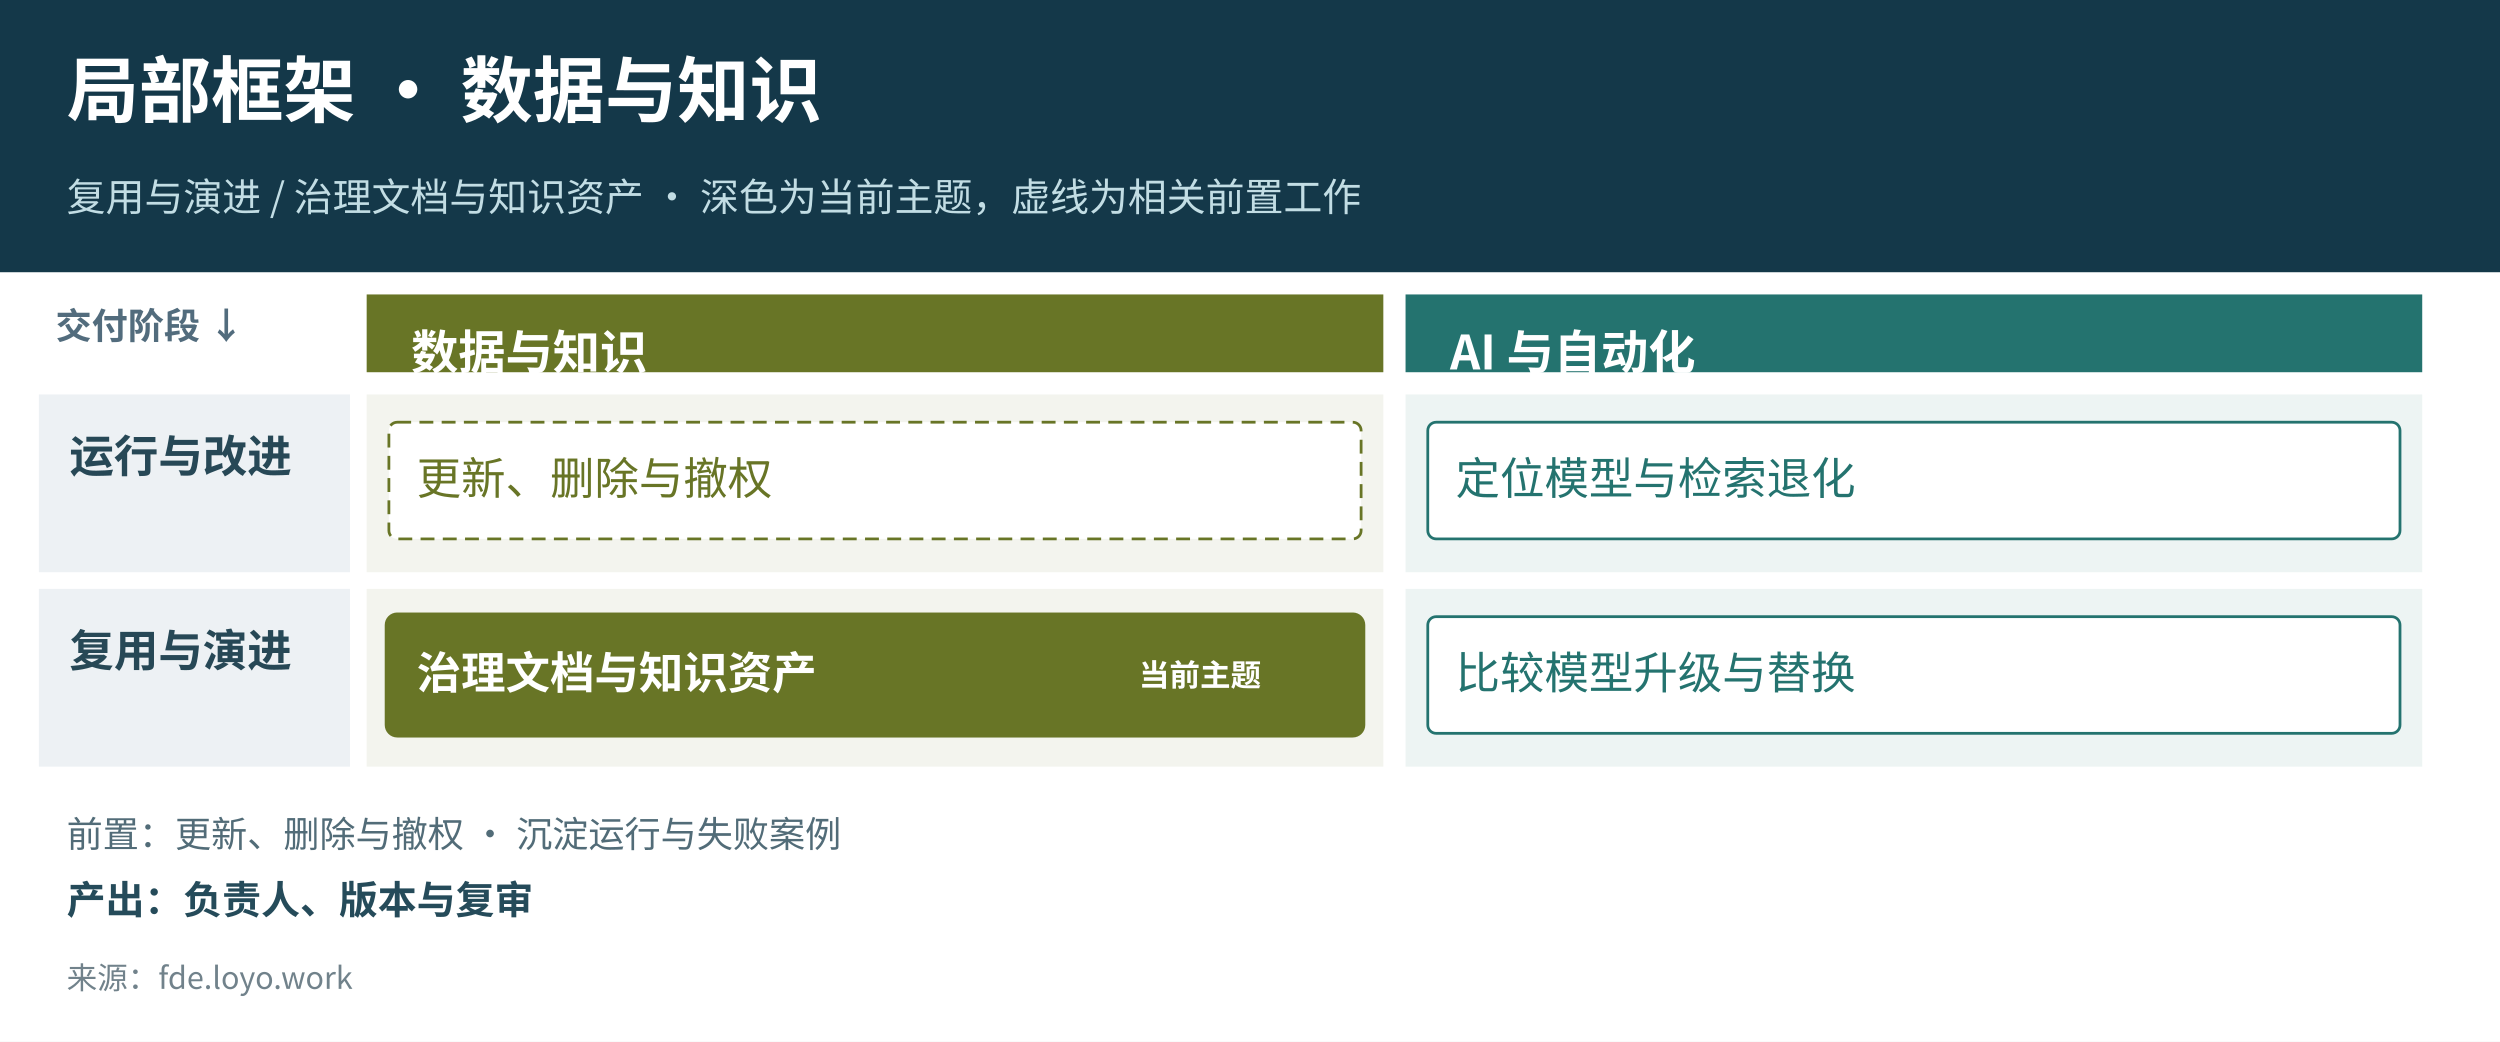
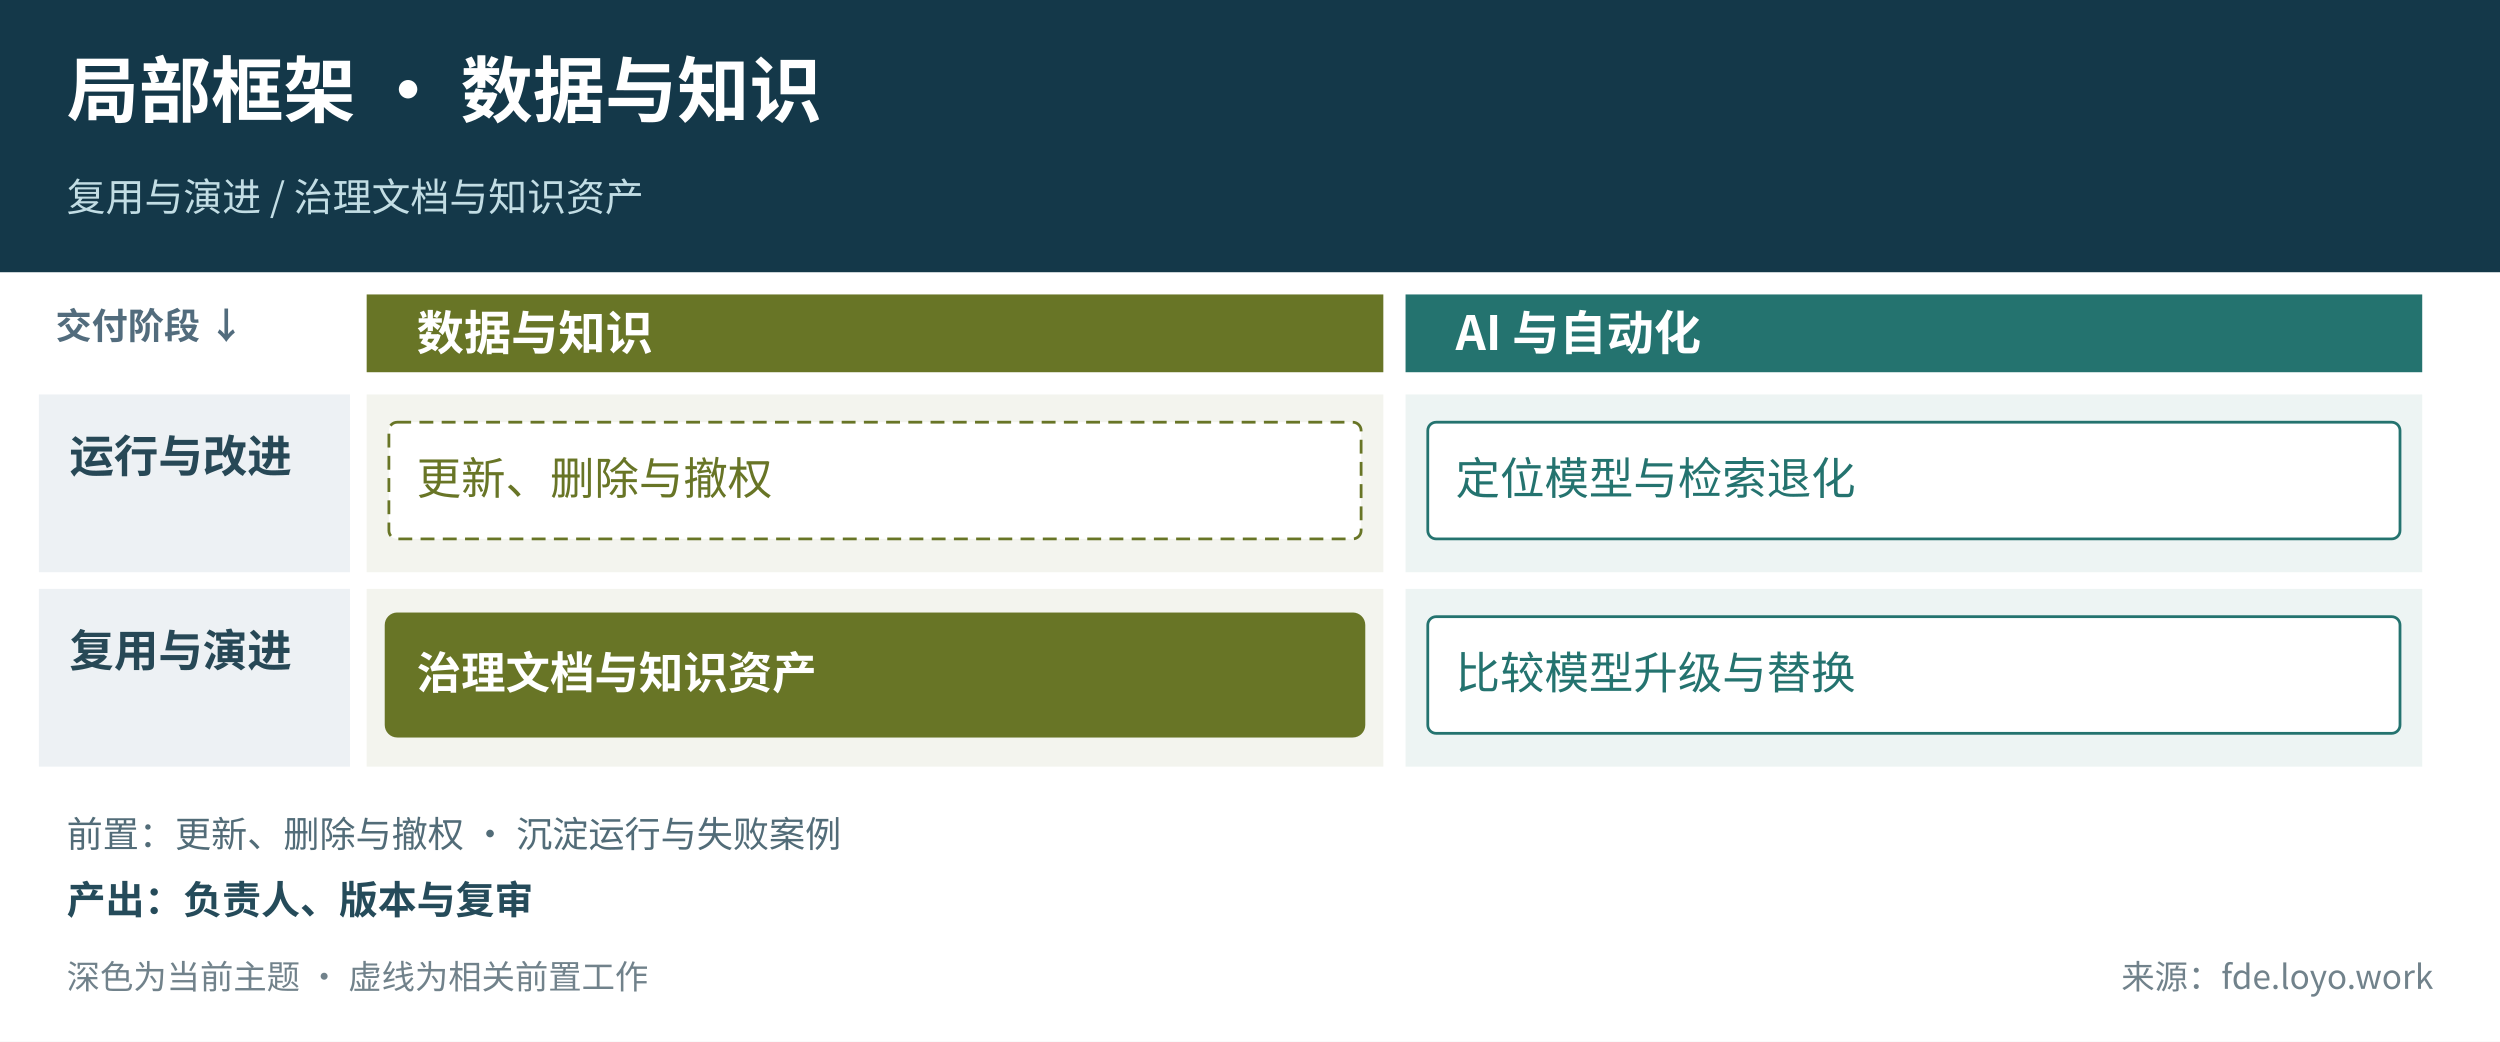
<svg xmlns="http://www.w3.org/2000/svg" viewBox="0 0 900 375" role="img" aria-labelledby="title desc">
  <rect width="900" height="375" fill="#fff" />
  <g font-family="PingFang SC,Microsoft YaHei,Noto Sans CJK SC,sans-serif">
    <rect width="900" height="98" fill="#143849" />
-     <text x="24" y="42" font-size="26" fill="#fff" font-weight="700">局部框架 · 数据与知识</text>
-     <text x="24" y="76" font-size="14" fill="#c2dde4" font-weight="400">复用与演进 / 治理文档与知识资产 · 深色为当前主题，虚线为相关前置工作</text>
-     <text x="20" y="122" font-size="13" fill="#526c7d" font-weight="600">交付阶段 ↓</text>
+     <text text-anchor="start" x="24" y="42" font-size="26" fill="#fff" font-weight="700">局部框架 · 数据与知识</text>
+     <text text-anchor="start" x="24" y="76" font-size="14" fill="#c2dde4" font-weight="400">复用与演进 / 治理文档与知识资产</text>
+     <text text-anchor="start" x="20" y="122" font-size="13" fill="#526c7d" font-weight="600">交付阶段 ↓</text>
    <rect x="132" y="106" width="366" height="28" fill="#687526" />
-     <text x="148" y="133" font-size="17" fill="white" font-weight="650">数据与知识</text>
+     <text text-anchor="start" x="150" y="126" font-size="17" fill="white" font-weight="650">数据与知识</text>
    <rect x="506" y="106" width="366" height="28" fill="#24736f" />
-     <text x="522" y="133" font-size="17" fill="white" font-weight="650">AI 与自动化</text>
+     <text text-anchor="start" x="524" y="126" font-size="17" fill="white" font-weight="650">AI 与自动化</text>
    <rect x="14" y="142" width="112" height="64" fill="#edf1f4" />
-     <text x="25" y="170" font-size="16" fill="#274856" font-weight="650">运行与改进</text>
+     <text text-anchor="start" x="25" y="170" font-size="16" fill="#274856" font-weight="650">运行与改进</text>
    <rect x="132" y="142" width="366" height="64" fill="#f3f4ee" />
    <a href="/docs/data-pipelines/#context-knowledge-refresh" aria-label="更新、删除与撤权">
      <g data-process="knowledge-refresh" data-current="false">
        <rect x="140" y="152" width="350" height="42" rx="3" fill="#fff" stroke="#687526" stroke-width="1" stroke-dasharray="5 3" />
-         <text x="150" y="178" font-size="16" fill="#687526" font-weight="500">更新、删除与撤权</text>
+         <text text-anchor="start" x="150" y="178" font-size="16" fill="#687526" font-weight="500">更新、删除与撤权</text>
      </g>
    </a>
    <rect x="506" y="142" width="366" height="64" fill="#edf4f3" />
    <a href="/docs/ai-troubleshooting/#context-ai-diagnosis" aria-label="定位模型与检索退化">
      <g data-process="ai-diagnosis" data-current="false">
        <rect x="514" y="152" width="350" height="42" rx="3" fill="#fff" stroke="#24736f" stroke-width="1" />
-         <text x="524" y="178" font-size="16" fill="#24736f" font-weight="500">定位模型与检索退化</text>
+         <text text-anchor="start" x="524" y="178" font-size="16" fill="#24736f" font-weight="500">定位模型与检索退化</text>
      </g>
    </a>
    <rect x="14" y="212" width="112" height="64" fill="#edf1f4" />
-     <text x="25" y="240" font-size="16" fill="#274856" font-weight="650">复用与演进</text>
+     <text text-anchor="start" x="25" y="240" font-size="16" fill="#274856" font-weight="650">复用与演进</text>
    <rect x="132" y="212" width="366" height="64" fill="#f3f4ee" />
    <a href="/docs/knowledge-governance/#context-knowledge-governance" aria-label="治理文档与知识资产">
      <g data-process="knowledge-governance" data-current="true">
        <rect x="140" y="222" width="350" height="42" rx="3" fill="#687526" stroke="#687526" stroke-width="3" />
-         <text x="150" y="248" font-size="16" fill="#fff" font-weight="700">治理文档与知识资产</text>
-         <text x="410" y="247" font-size="11" fill="#fff" font-weight="700">当前主题</text>
+         <text text-anchor="start" x="150" y="248" font-size="16" fill="#fff" font-weight="700">治理文档与知识资产</text>
      </g>
    </a>
    <rect x="506" y="212" width="366" height="64" fill="#edf4f3" />
    <a href="/docs/model-selection/#context-ai-evolution" aria-label="比较模型升级与替换">
      <g data-process="ai-evolution" data-current="false">
        <rect x="514" y="222" width="350" height="42" rx="3" fill="#fff" stroke="#24736f" stroke-width="1" />
-         <text x="524" y="248" font-size="16" fill="#24736f" font-weight="500">比较模型升级与替换</text>
+         <text text-anchor="start" x="524" y="248" font-size="16" fill="#24736f" font-weight="500">比较模型升级与替换</text>
      </g>
    </a>
-     <text x="24" y="305" font-size="13" fill="#526c78" font-weight="400">前置：更新、删除与撤权 · 沉淀运行与失败案例</text>
-     <text x="24" y="329" font-size="14" fill="#254b5a" font-weight="650">产出：负责人、版本与复审</text>
-     <text x="24" y="356" font-size="11" fill="#71828b" font-weight="400">来源：fde.loyo.work</text>
+     <text text-anchor="start" x="24" y="305" font-size="13" fill="#526c78" font-weight="400">前置：更新、删除与撤权 · 沉淀运行与失败案例</text>
+     <text text-anchor="start" x="24" y="329" font-size="14" fill="#254b5a" font-weight="650">产出：负责人、版本与复审</text>
+     <text text-anchor="start" x="24" y="356" font-size="12" fill="#71828b" font-weight="400">深色为当前主题 · 虚线为相关前置工作</text>
+     <text text-anchor="end" x="876" y="356" font-size="12" fill="#71828b" font-weight="400">来源：fde.loyo.work</text>
  </g>
</svg>
